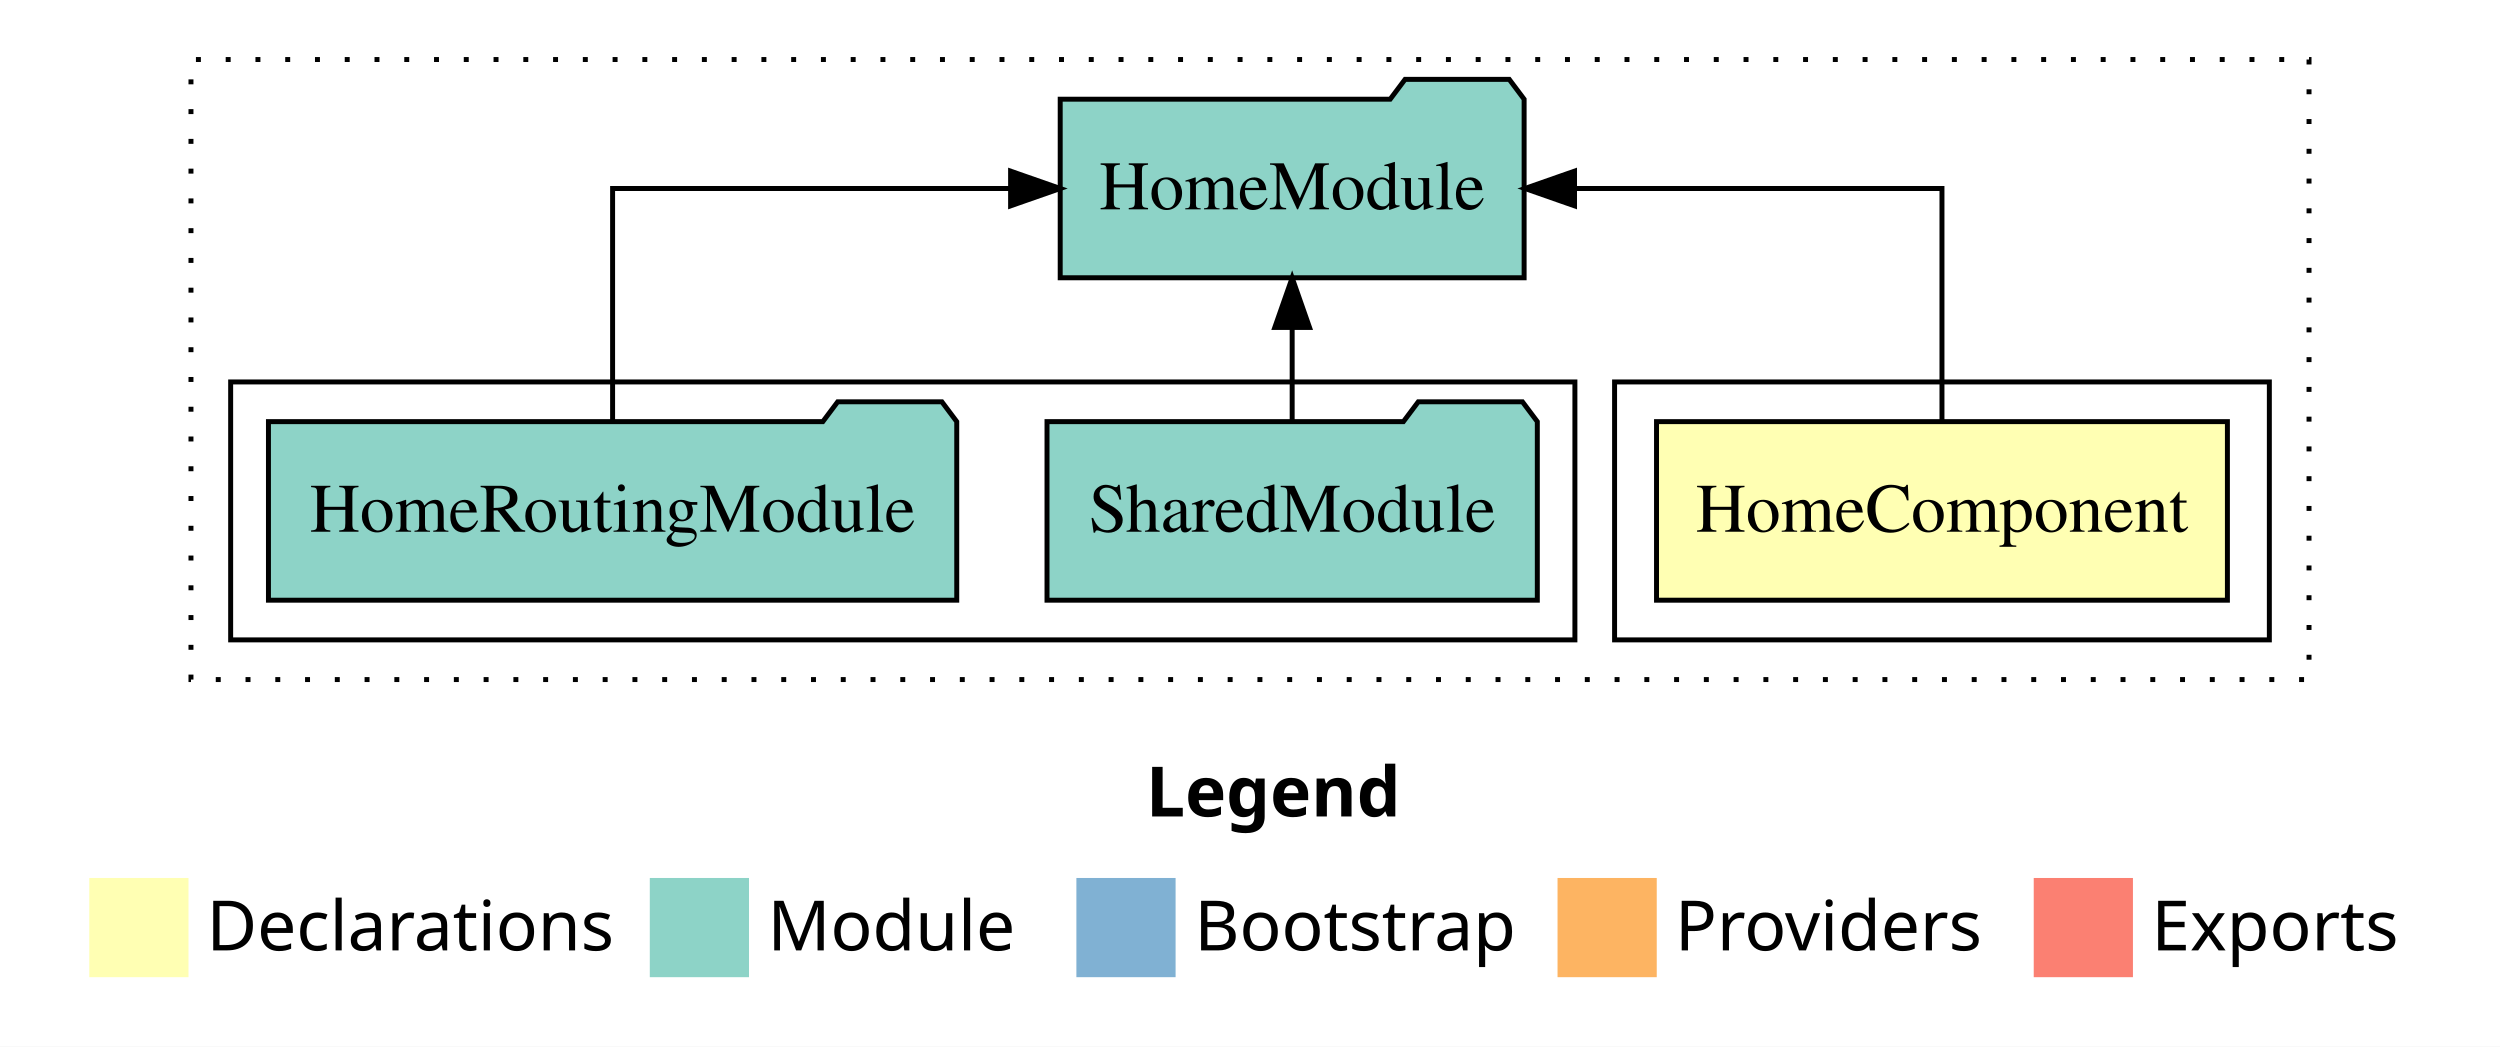
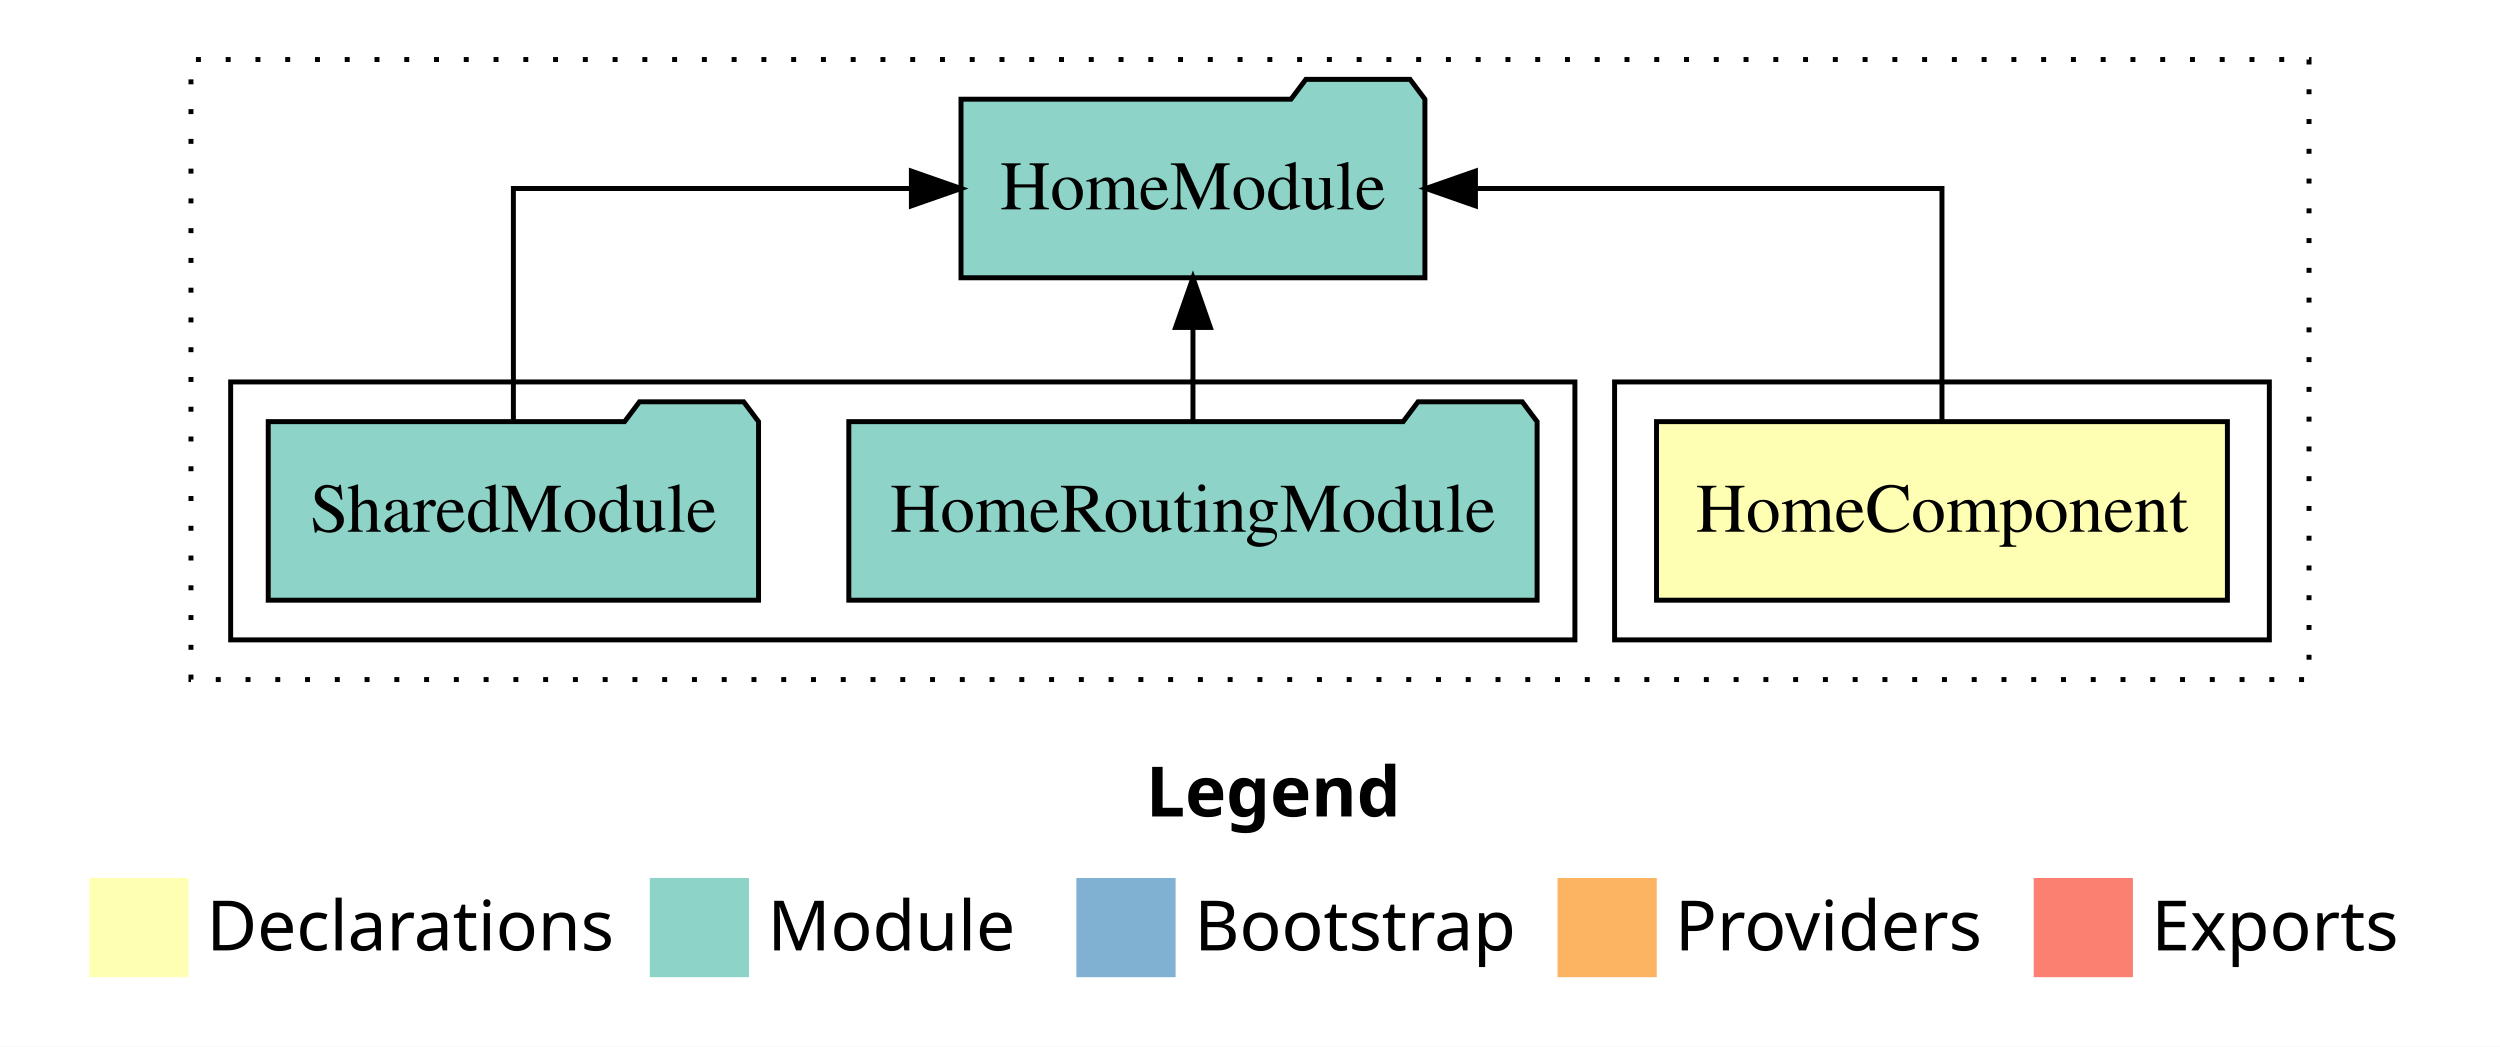
<svg xmlns="http://www.w3.org/2000/svg" width="504pt" height="211pt" viewBox="0.00 0.00 504.00 211.00">
  <g id="graph0" class="graph" transform="scale(1 1) rotate(0) translate(4 207)">
    <polygon fill="#ffffff" stroke="transparent" points="-4,4 -4,-207 500,-207 500,4 -4,4" />
    <text text-anchor="start" x="227.009" y="-42.4" font-family="sans-serif" font-weight="bold" font-size="14.00" fill="#000000">Legend</text>
    <polygon fill="#ffffb3" stroke="transparent" points="14,-10 14,-30 34,-30 34,-10 14,-10" />
    <text text-anchor="start" x="37.629" y="-15.4" font-family="sans-serif" font-size="14.00" fill="#000000">  Declarations</text>
    <polygon fill="#8dd3c7" stroke="transparent" points="127,-10 127,-30 147,-30 147,-10 127,-10" />
    <text text-anchor="start" x="150.725" y="-15.4" font-family="sans-serif" font-size="14.00" fill="#000000">  Module</text>
    <polygon fill="#80b1d3" stroke="transparent" points="213,-10 213,-30 233,-30 233,-10 213,-10" />
    <text text-anchor="start" x="236.781" y="-15.4" font-family="sans-serif" font-size="14.00" fill="#000000">  Bootstrap</text>
    <polygon fill="#fdb462" stroke="transparent" points="310,-10 310,-30 330,-30 330,-10 310,-10" />
    <text text-anchor="start" x="333.673" y="-15.4" font-family="sans-serif" font-size="14.00" fill="#000000">  Providers</text>
    <polygon fill="#fb8072" stroke="transparent" points="406,-10 406,-30 426,-30 426,-10 406,-10" />
    <text text-anchor="start" x="429.726" y="-15.4" font-family="sans-serif" font-size="14.00" fill="#000000">  Exports</text>
    <g id="clust1" class="cluster">
      <polygon fill="none" stroke="#000000" stroke-dasharray="1,5" points="34.5,-70 34.5,-195 461.5,-195 461.5,-70 34.5,-70" />
    </g>
    <g id="clust2" class="cluster">
      <polygon fill="none" stroke="#000000" points="321.5,-78 321.5,-130 453.5,-130 453.5,-78 321.5,-78" />
    </g>
    <g id="clust4" class="cluster">
      <polygon fill="none" stroke="#000000" points="42.5,-78 42.5,-130 313.5,-130 313.5,-78 42.5,-78" />
    </g>
    <g id="node1" class="node">
      <polygon fill="#ffffb3" stroke="#000000" points="445.045,-122 329.955,-122 329.955,-86 445.045,-86 445.045,-122" />
      <text text-anchor="middle" x="387.5" y="-99.8" font-family="Times,serif" font-size="14.00" fill="#000000">HomeComponent</text>
    </g>
    <g id="node2" class="node">
-       <polygon fill="#8dd3c7" stroke="#000000" points="303.262,-187 300.262,-191 279.262,-191 276.262,-187 209.738,-187 209.738,-151 303.262,-151 303.262,-187" />
-       <text text-anchor="middle" x="256.5" y="-164.8" font-family="Times,serif" font-size="14.00" fill="#000000">HomeModule</text>
+       <polygon fill="#8dd3c7" stroke="#000000" points="283.262,-187 280.262,-191 259.262,-191 256.262,-187 189.738,-187 189.738,-151 283.262,-151 283.262,-187" />
+       <text text-anchor="middle" x="236.5" y="-164.8" font-family="Times,serif" font-size="14.00" fill="#000000">HomeModule</text>
    </g>
    <g id="edge1" class="edge">
-       <path fill="none" stroke="#000000" d="M387.5,-122.106C387.5,-141.339 387.5,-169 387.5,-169 387.5,-169 313.424,-169 313.424,-169" />
-       <polygon fill="#000000" stroke="#000000" points="313.424,-165.5 303.424,-169 313.424,-172.5 313.424,-165.5" />
+       <path fill="none" stroke="#000000" d="M387.5,-122.106C387.5,-141.339 387.5,-169 387.5,-169 387.5,-169 293.45,-169 293.45,-169" />
+       <polygon fill="#000000" stroke="#000000" points="293.45,-165.5 283.45,-169 293.45,-172.5 293.45,-165.5" />
    </g>
    <g id="node3" class="node">
-       <polygon fill="#8dd3c7" stroke="#000000" points="305.923,-122 302.923,-126 281.923,-126 278.923,-122 207.077,-122 207.077,-86 305.923,-86 305.923,-122" />
-       <text text-anchor="middle" x="256.5" y="-99.8" font-family="Times,serif" font-size="14.00" fill="#000000">SharedModule</text>
+       <polygon fill="#8dd3c7" stroke="#000000" points="305.88,-122 302.88,-126 281.88,-126 278.88,-122 167.12,-122 167.12,-86 305.88,-86 305.88,-122" />
+       <text text-anchor="middle" x="236.5" y="-99.8" font-family="Times,serif" font-size="14.00" fill="#000000">HomeRoutingModule</text>
    </g>
    <g id="edge2" class="edge">
-       <path fill="none" stroke="#000000" d="M256.5,-122.106C256.5,-122.106 256.5,-140.991 256.5,-140.991" />
-       <polygon fill="#000000" stroke="#000000" points="253,-140.991 256.5,-150.991 260,-140.991 253,-140.991" />
+       <path fill="none" stroke="#000000" d="M236.5,-122.106C236.5,-122.106 236.5,-140.991 236.5,-140.991" />
+       <polygon fill="#000000" stroke="#000000" points="233,-140.991 236.5,-150.991 240,-140.991 233,-140.991" />
    </g>
    <g id="node4" class="node">
-       <polygon fill="#8dd3c7" stroke="#000000" points="188.88,-122 185.88,-126 164.88,-126 161.88,-122 50.12,-122 50.12,-86 188.88,-86 188.88,-122" />
-       <text text-anchor="middle" x="119.5" y="-99.8" font-family="Times,serif" font-size="14.00" fill="#000000">HomeRoutingModule</text>
+       <polygon fill="#8dd3c7" stroke="#000000" points="148.923,-122 145.923,-126 124.923,-126 121.923,-122 50.077,-122 50.077,-86 148.923,-86 148.923,-122" />
+       <text text-anchor="middle" x="99.5" y="-99.8" font-family="Times,serif" font-size="14.00" fill="#000000">SharedModule</text>
    </g>
    <g id="edge3" class="edge">
-       <path fill="none" stroke="#000000" d="M119.5,-122.106C119.5,-141.339 119.5,-169 119.5,-169 119.5,-169 199.736,-169 199.736,-169" />
-       <polygon fill="#000000" stroke="#000000" points="199.736,-172.5 209.736,-169 199.736,-165.5 199.736,-172.5" />
+       <path fill="none" stroke="#000000" d="M99.5,-122.106C99.5,-141.339 99.5,-169 99.5,-169 99.5,-169 179.736,-169 179.736,-169" />
+       <polygon fill="#000000" stroke="#000000" points="179.736,-172.5 189.736,-169 179.736,-165.5 179.736,-172.5" />
    </g>
  </g>
</svg>
